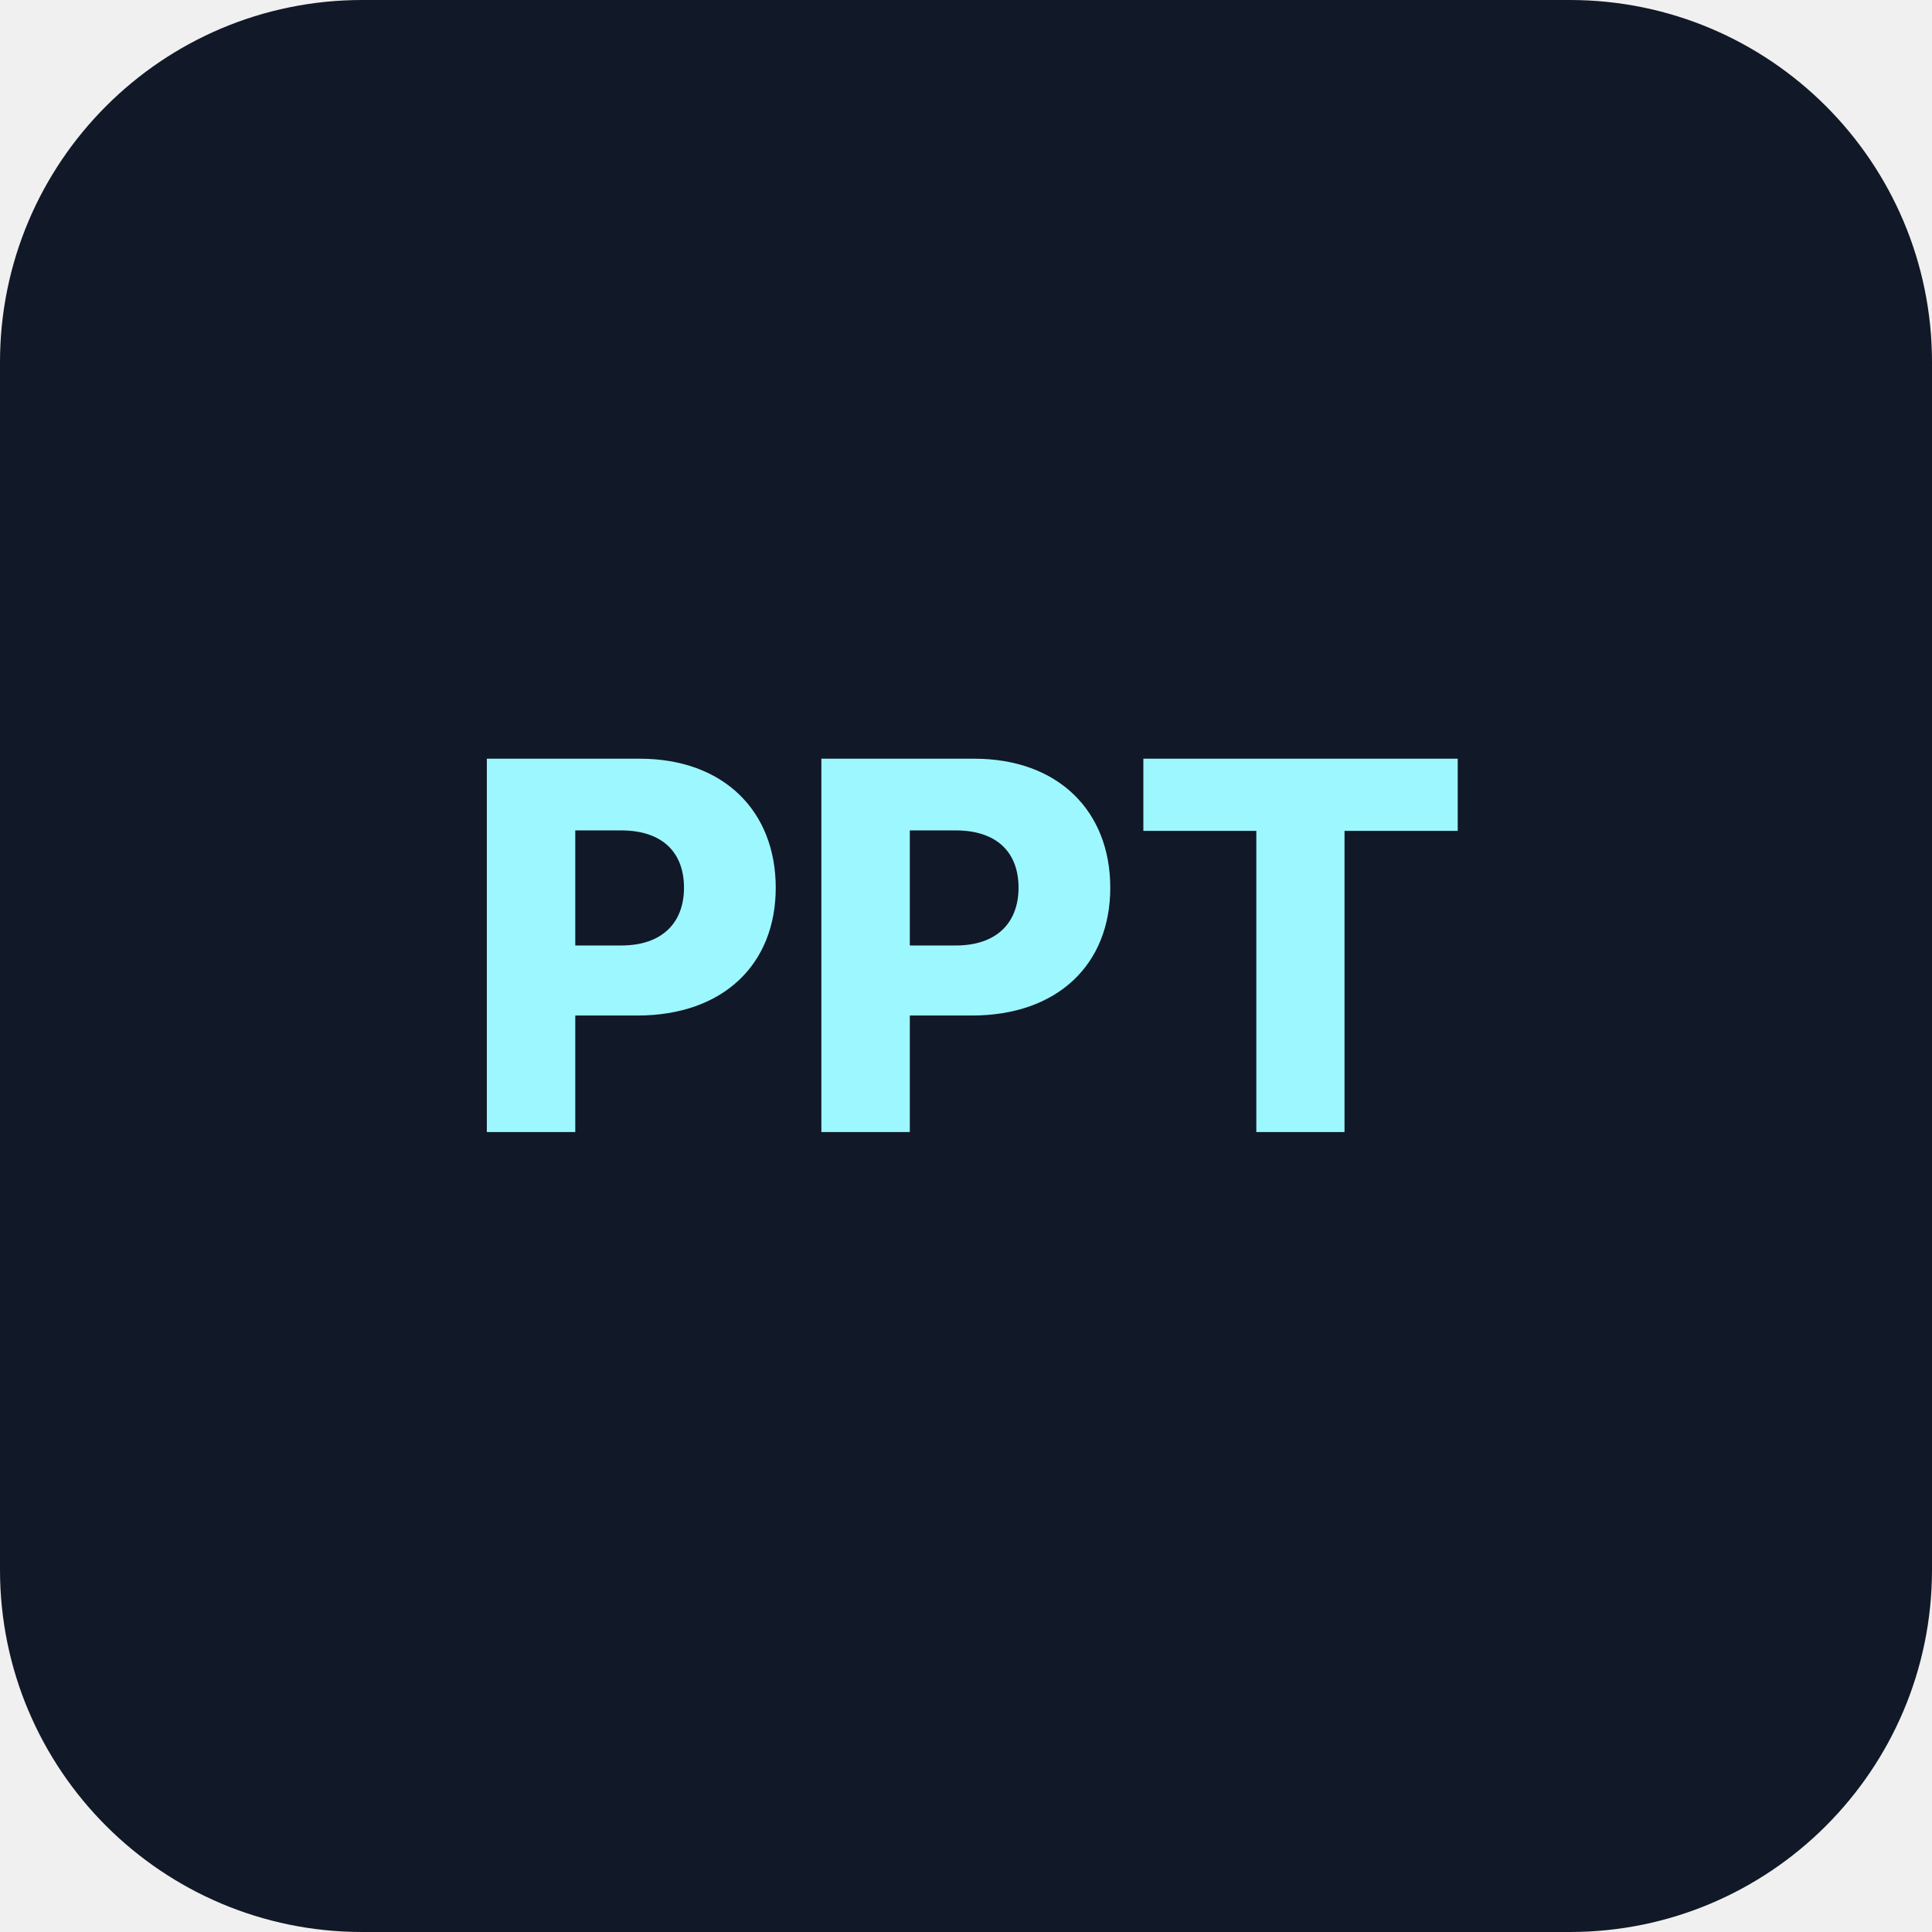
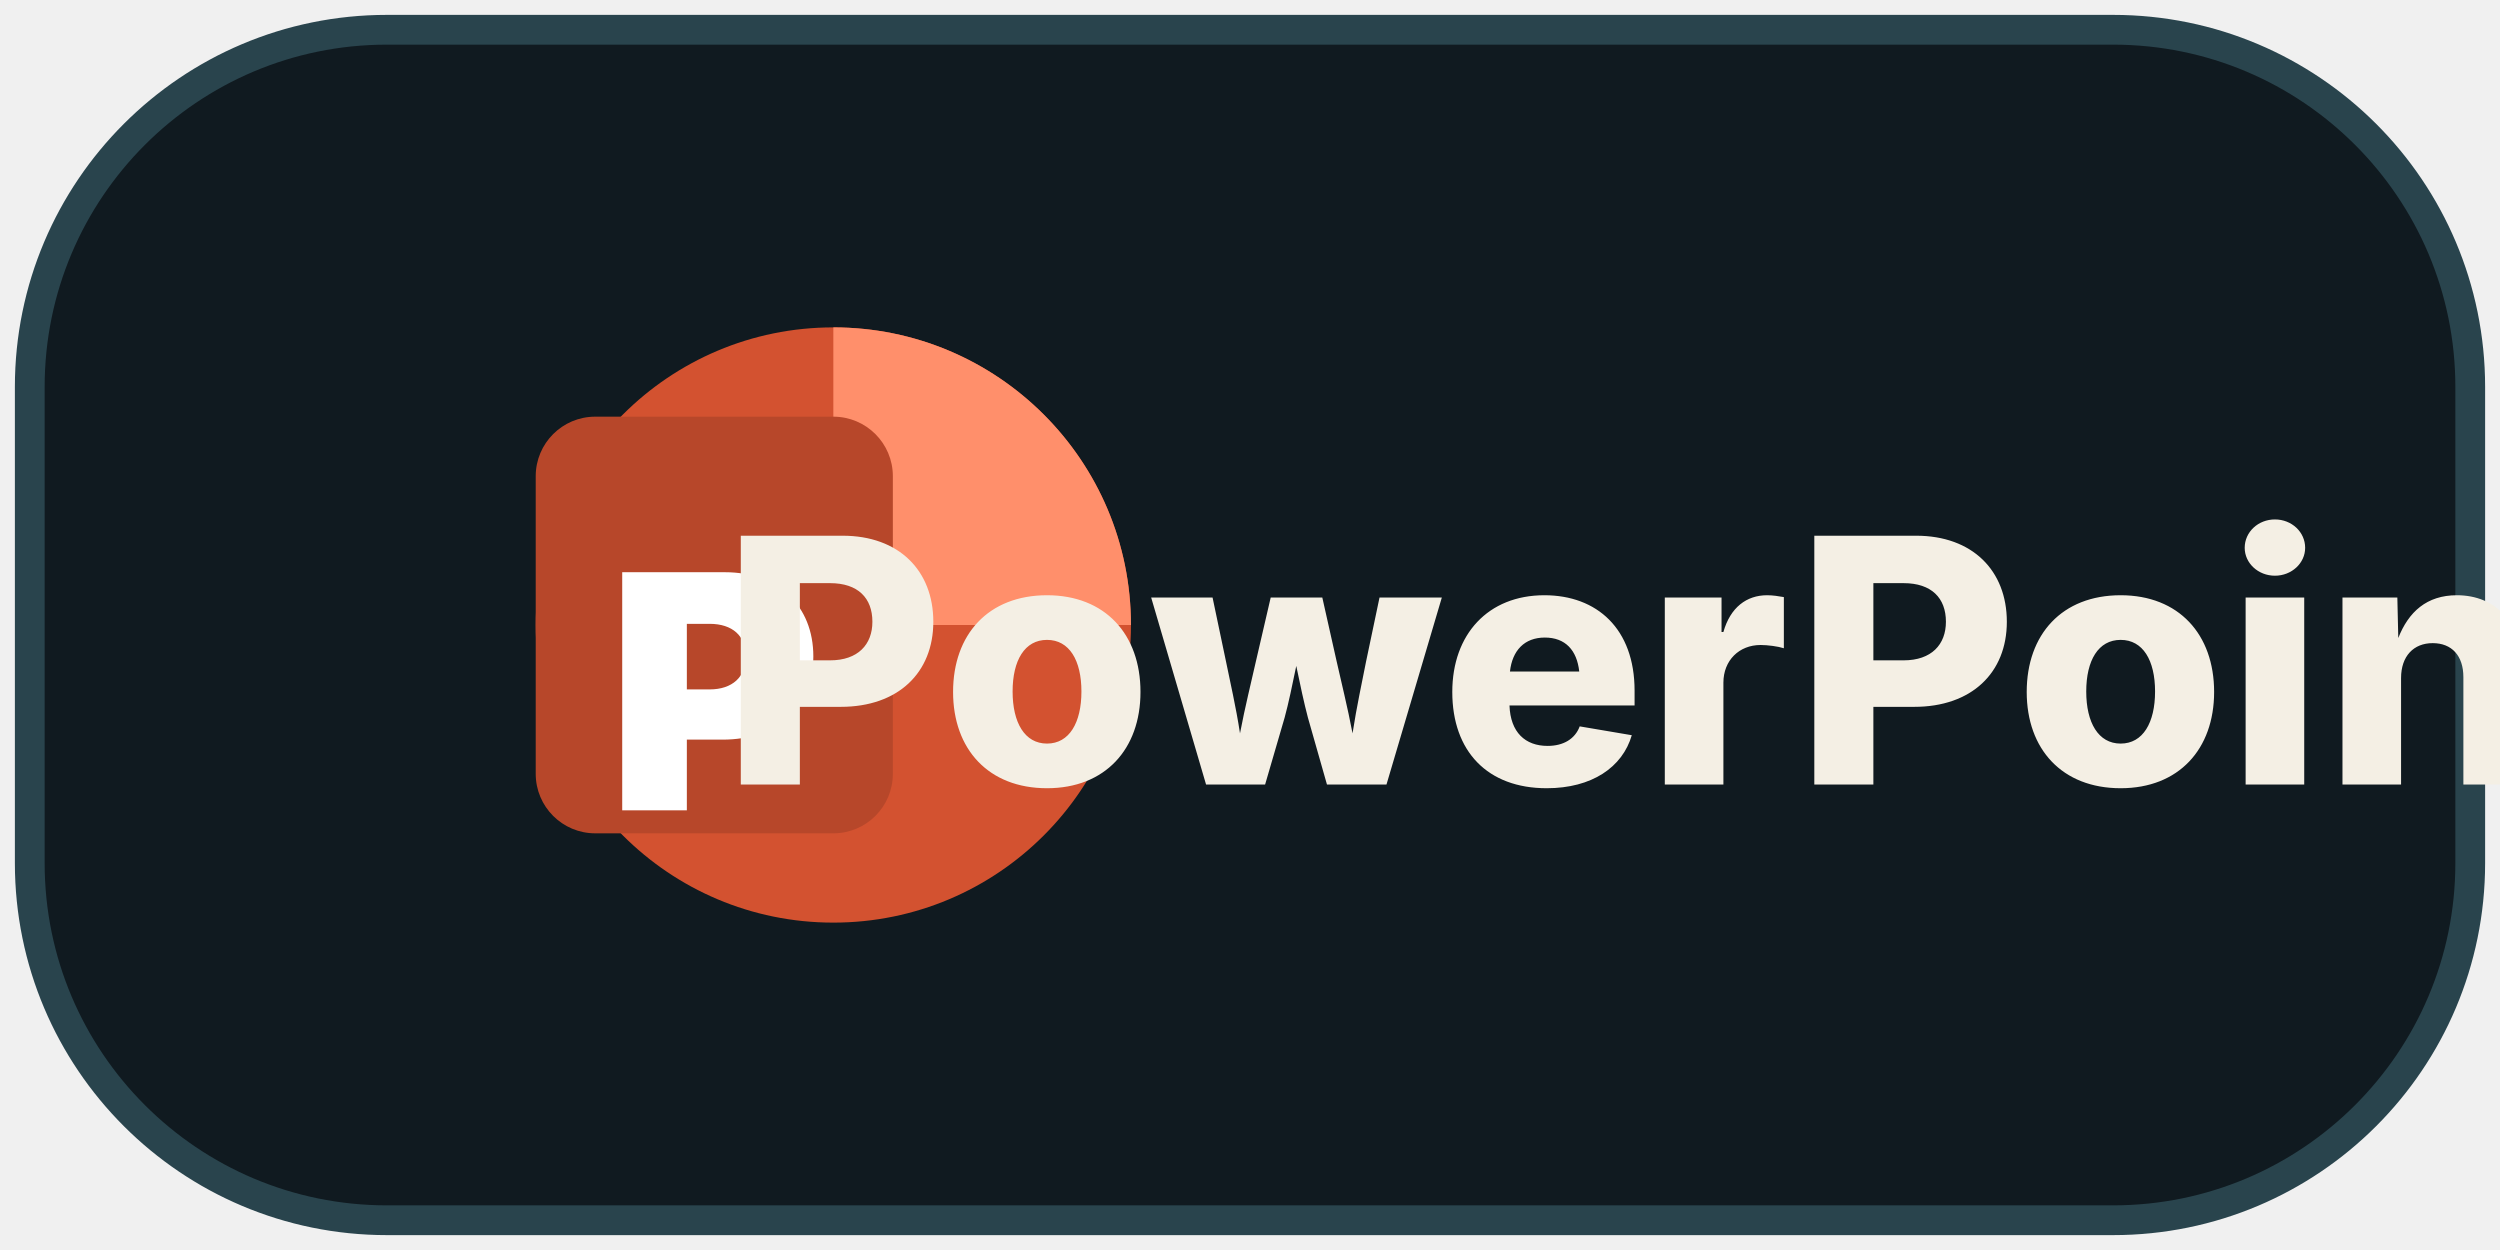
- <svg xmlns="http://www.w3.org/2000/svg" viewBox="0 0 128 128" role="img" aria-label="PPT">
-   <rect width="128" height="128" rx="24" fill="#111827" />
-   <text x="64" y="75" text-anchor="middle" font-family="Inter, Arial, sans-serif" font-size="34" font-weight="800" fill="#9df7ff">PPT</text>
+ <svg xmlns="http://www.w3.org/2000/svg" width="84" height="42" viewBox="0 0 84 42" role="img" aria-label="Microsoft PowerPoint logo">
+   <rect x="1" y="1" width="82" height="40" rx="12" fill="#101A20" stroke="#29444D" />
+   <circle cx="28" cy="21" r="10" fill="#D35230" />
+   <path d="M28 11a10 10 0 0 1 10 10h-10V11Z" fill="#FF8F6B" />
+   <rect x="18" y="14" width="12" height="14" rx="2" fill="#B7472A" />
+   <text x="24" y="23" text-anchor="middle" dominant-baseline="middle" fill="#FFFFFF" font-family="Inter, Arial, Helvetica, sans-serif" font-size="11" font-weight="900">P</text>
+   <text x="57" y="22" text-anchor="middle" dominant-baseline="middle" fill="#F4EFE4" font-family="Inter, Arial, Helvetica, sans-serif" font-size="11.5" font-weight="800">PowerPoint</text>
</svg>
